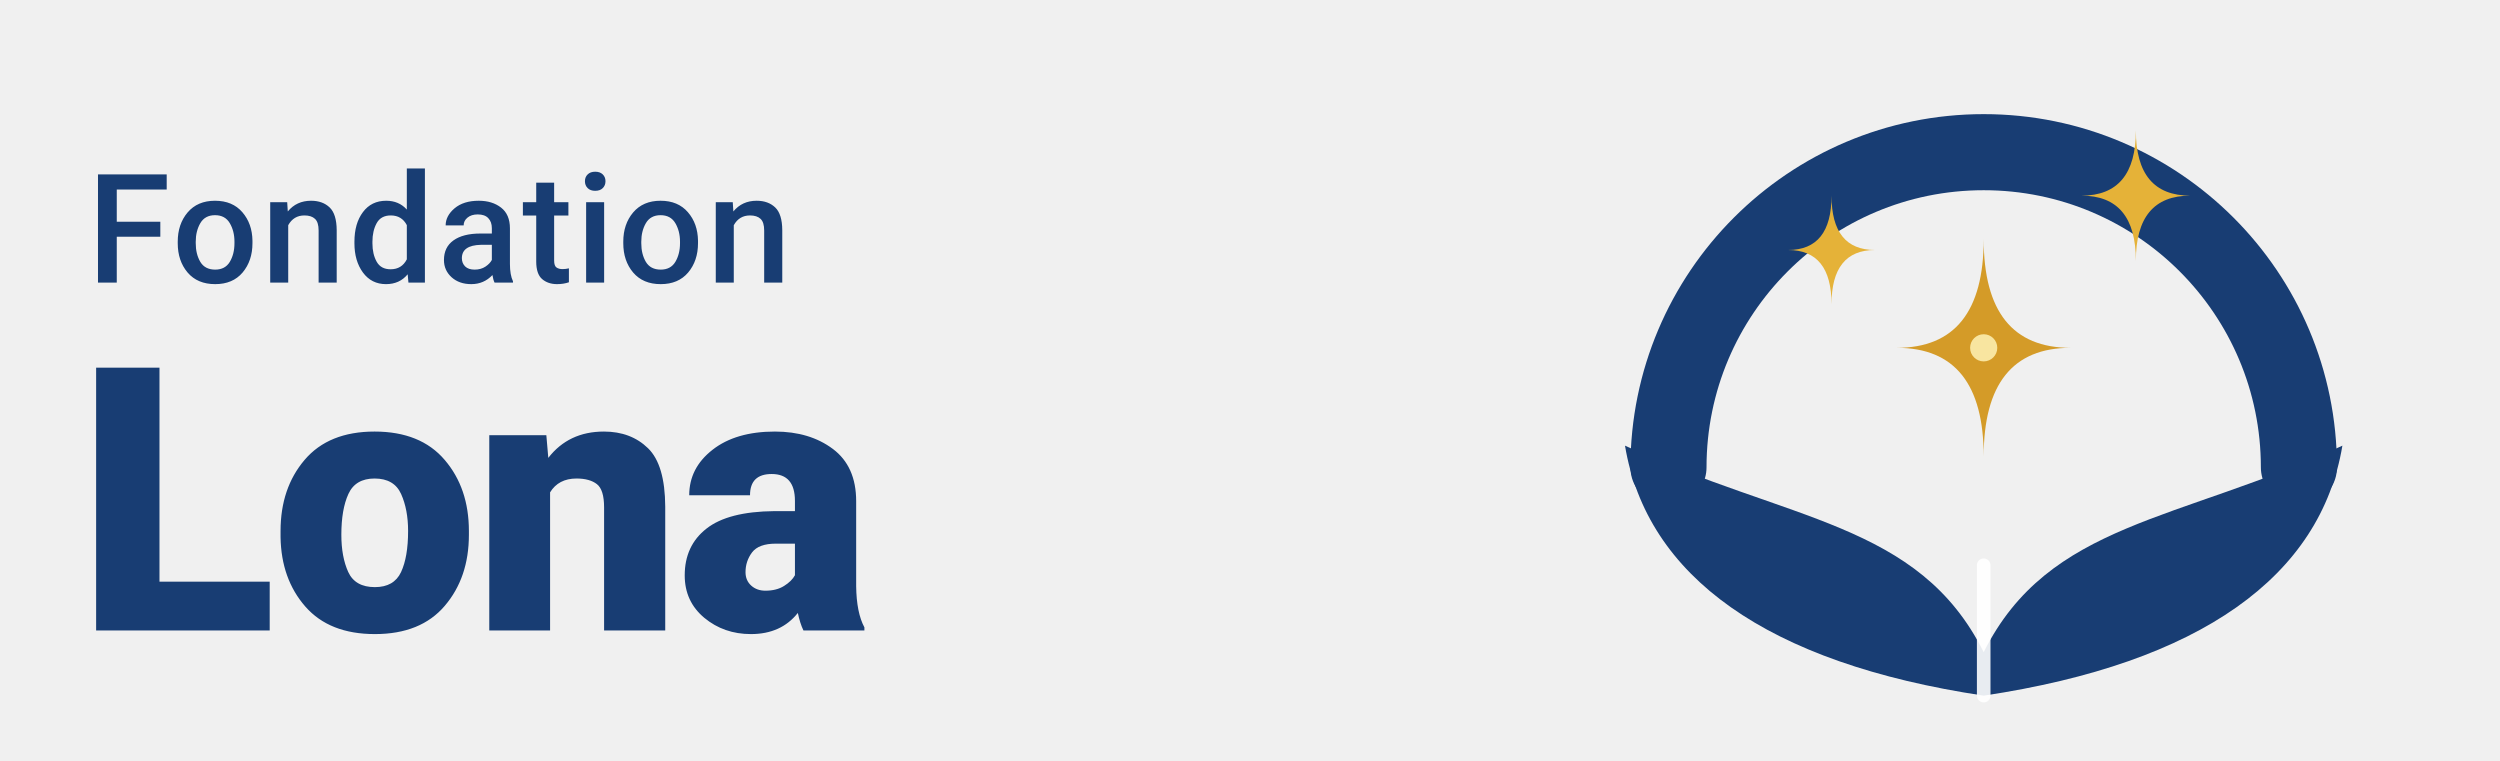
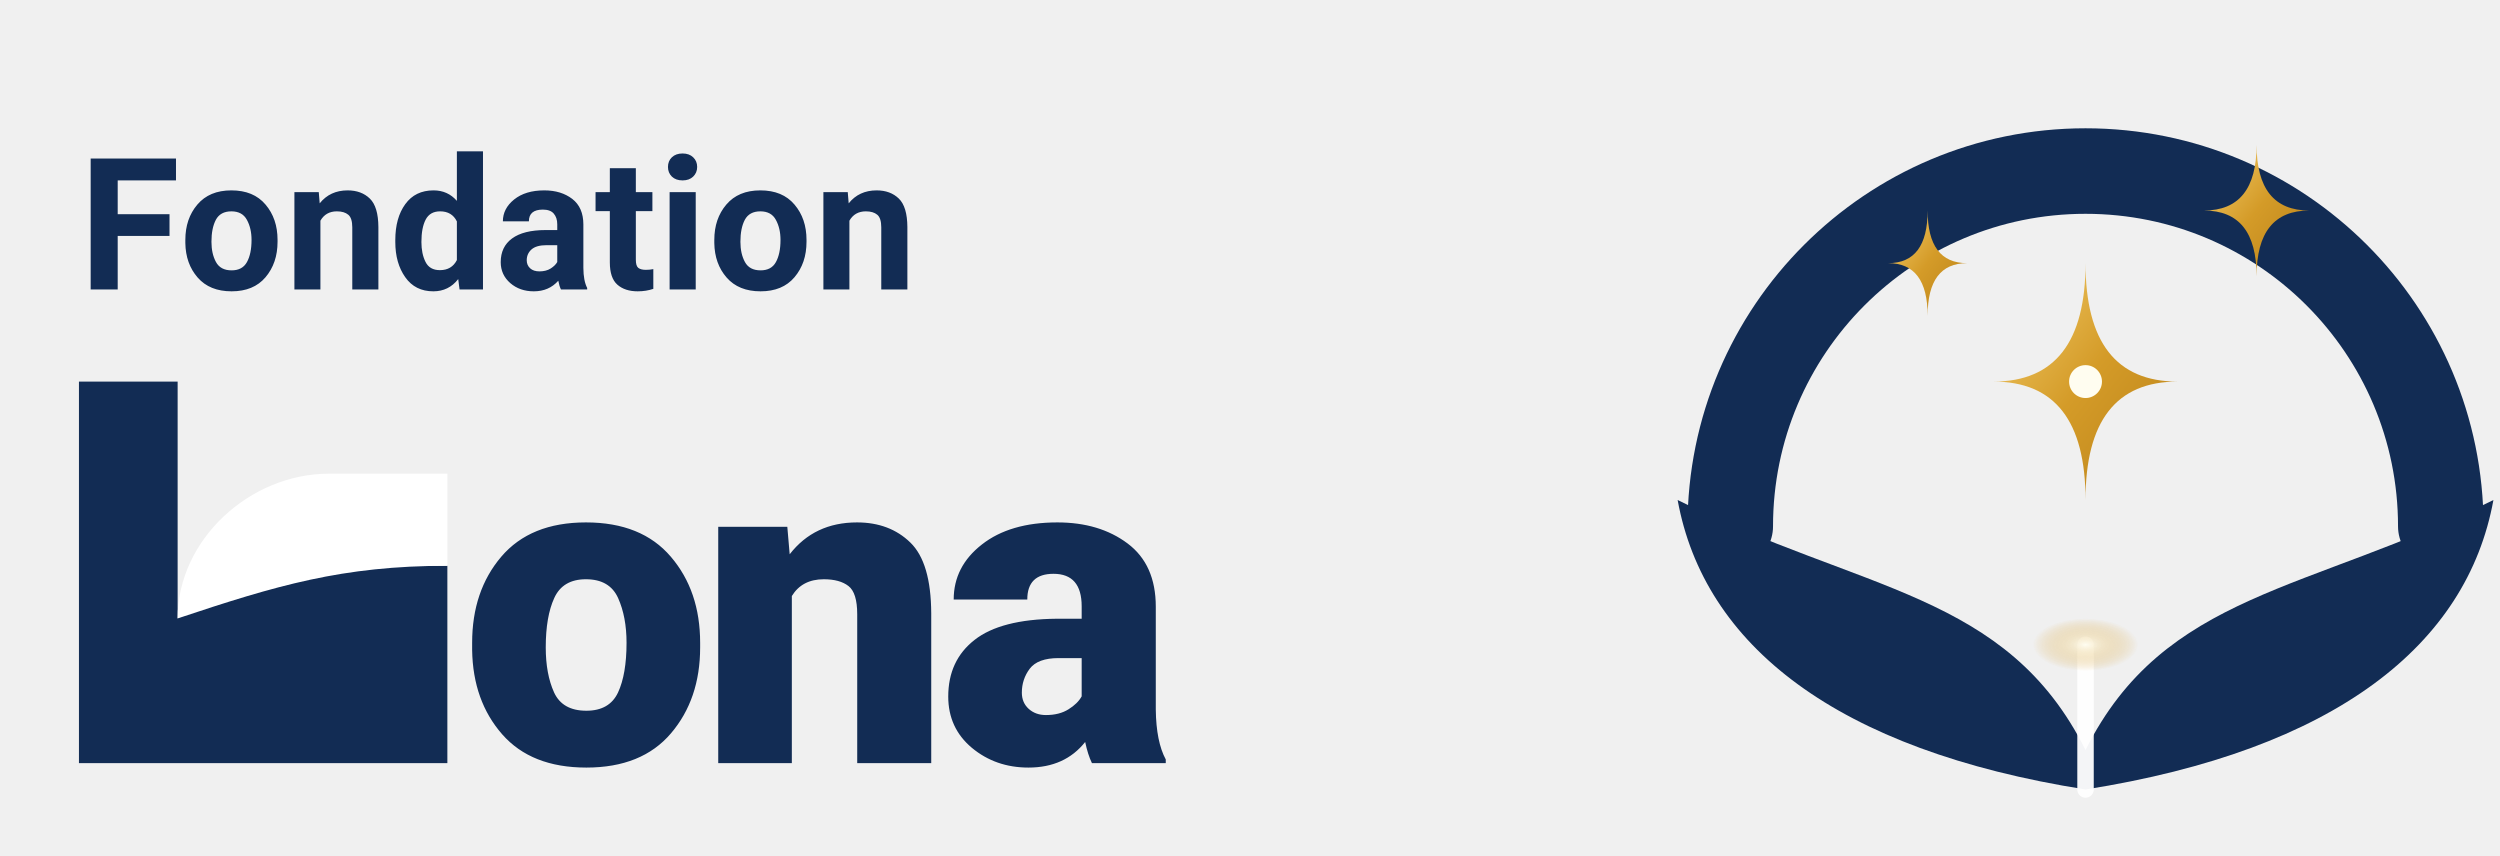
- <svg xmlns="http://www.w3.org/2000/svg" viewBox="0 0 460 140" fill="none">
+ <svg xmlns="http://www.w3.org/2000/svg" viewBox="0 0 380 130" fill="none">
+   <defs>
+     <linearGradient id="lonaGold" x1="0%" y1="0%" x2="100%" y2="100%">
+       <stop offset="0%" stop-color="#F5D070" />
+       <stop offset="50%" stop-color="#D49B28" />
+       <stop offset="100%" stop-color="#B88018" />
+     </linearGradient>
+     <radialGradient id="starGlow" cx="50%" cy="50%" r="50%">
+       <stop offset="0%" stop-color="#FFFDF0" stop-opacity="0.9" />
+       <stop offset="100%" stop-color="#D49B28" stop-opacity="0" />
+     </radialGradient>
+   </defs>
  <g id="brand-text">
-     <text x="16" y="52" font-family="Montserrat, -apple-system, BlinkMacSystemFont, 'Segoe UI', Roboto, sans-serif" font-size="28" font-weight="500" fill="#183D73" letter-spacing="0.5">Fondation</text>
-     <text x="14" y="116" font-family="Montserrat, -apple-system, BlinkMacSystemFont, 'Segoe UI', Roboto, sans-serif" font-size="68" font-weight="800" fill="#183D73" letter-spacing="-1">Lona</text>
+     <text x="12" y="44" font-family="Montserrat, -apple-system, BlinkMacSystemFont, 'Segoe UI', Roboto, sans-serif" font-size="28" font-weight="600" fill="#122C54" letter-spacing="0.2">Fondation</text>
+     <path d="M 12 58 L 27 58 L 27 94 C 33 89 42 86 52 86 L 68 86 L 68 116 L 12 116 Z" fill="#122C54" />
+     <path d="M 27 94 C 27 82 38 72 50 72 L 68 72 L 68 86 C 52 86 42 89 27 94 Z" fill="#FFFFFF" />
+     <text x="70" y="116" font-family="Montserrat, -apple-system, BlinkMacSystemFont, 'Segoe UI', Roboto, sans-serif" font-size="68" font-weight="800" fill="#122C54" letter-spacing="-2">ona</text>
  </g>
-   <g id="brand-emblem" transform="translate(285, 2)">
-     <path d="M 22 84 A 56 56 0 0 1 138 84" stroke="#183D73" stroke-width="14" stroke-linecap="round" fill="none" />
-     <path d="M 14 80 C 44 94 68 94 80 118 C 92 94 116 94 146 80 C 142 104 120 120 80 126 C 40 120 18 104 14 80 Z" fill="#183D73" />
-     <path d="M 80 102 L 80 126" stroke="#FFFFFF" stroke-width="2.5" stroke-linecap="round" opacity="0.9" />
-     <path d="M 80 42 Q 80 62 96 62 Q 80 62 80 82 Q 80 62 64 62 Q 80 62 80 42 Z" fill="#D49B28" />
-     <circle cx="80" cy="62" r="2.5" fill="#F8E5A0" />
-     <path d="M 52 34 Q 52 44 60 44 Q 52 44 52 54 Q 52 44 44 44 Q 52 44 52 34 Z" fill="#E5B238" />
-     <path d="M 108 22 Q 108 34 118 34 Q 108 34 108 46 Q 108 34 98 34 Q 108 34 108 22 Z" fill="#E5B238" />
+   <g id="brand-emblem" transform="translate(245, 0)">
+     <path d="M 18 80 A 54 54 0 0 1 126 80" stroke="#122C54" stroke-width="13" stroke-linecap="round" fill="none" />
+     <path d="M 10 76 C 38 90 60 90 72 114 C 84 90 106 90 134 76 C 130 98 110 114 72 120 C 34 114 14 98 10 76 Z" fill="#122C54" />
+     <path d="M 72 98 L 72 120" stroke="#FFFFFF" stroke-width="2.5" stroke-linecap="round" opacity="0.95" />
+     <ellipse cx="72" cy="98" rx="8" ry="4" fill="url(#starGlow)" />
+     <path d="M 72 40 Q 72 58 86 58 Q 72 58 72 76 Q 72 58 58 58 Q 72 58 72 40 Z" fill="url(#lonaGold)" />
+     <circle cx="72" cy="58" r="2.5" fill="#FFFDF0" />
+     <path d="M 98 22 Q 98 32 106 32 Q 98 32 98 42 Q 98 32 90 32 Q 98 32 98 22 Z" fill="url(#lonaGold)" />
+     <path d="M 48 32 Q 48 40 54 40 Q 48 40 48 48 Q 48 40 42 40 Q 48 40 48 32 Z" fill="url(#lonaGold)" />
  </g>
</svg>
